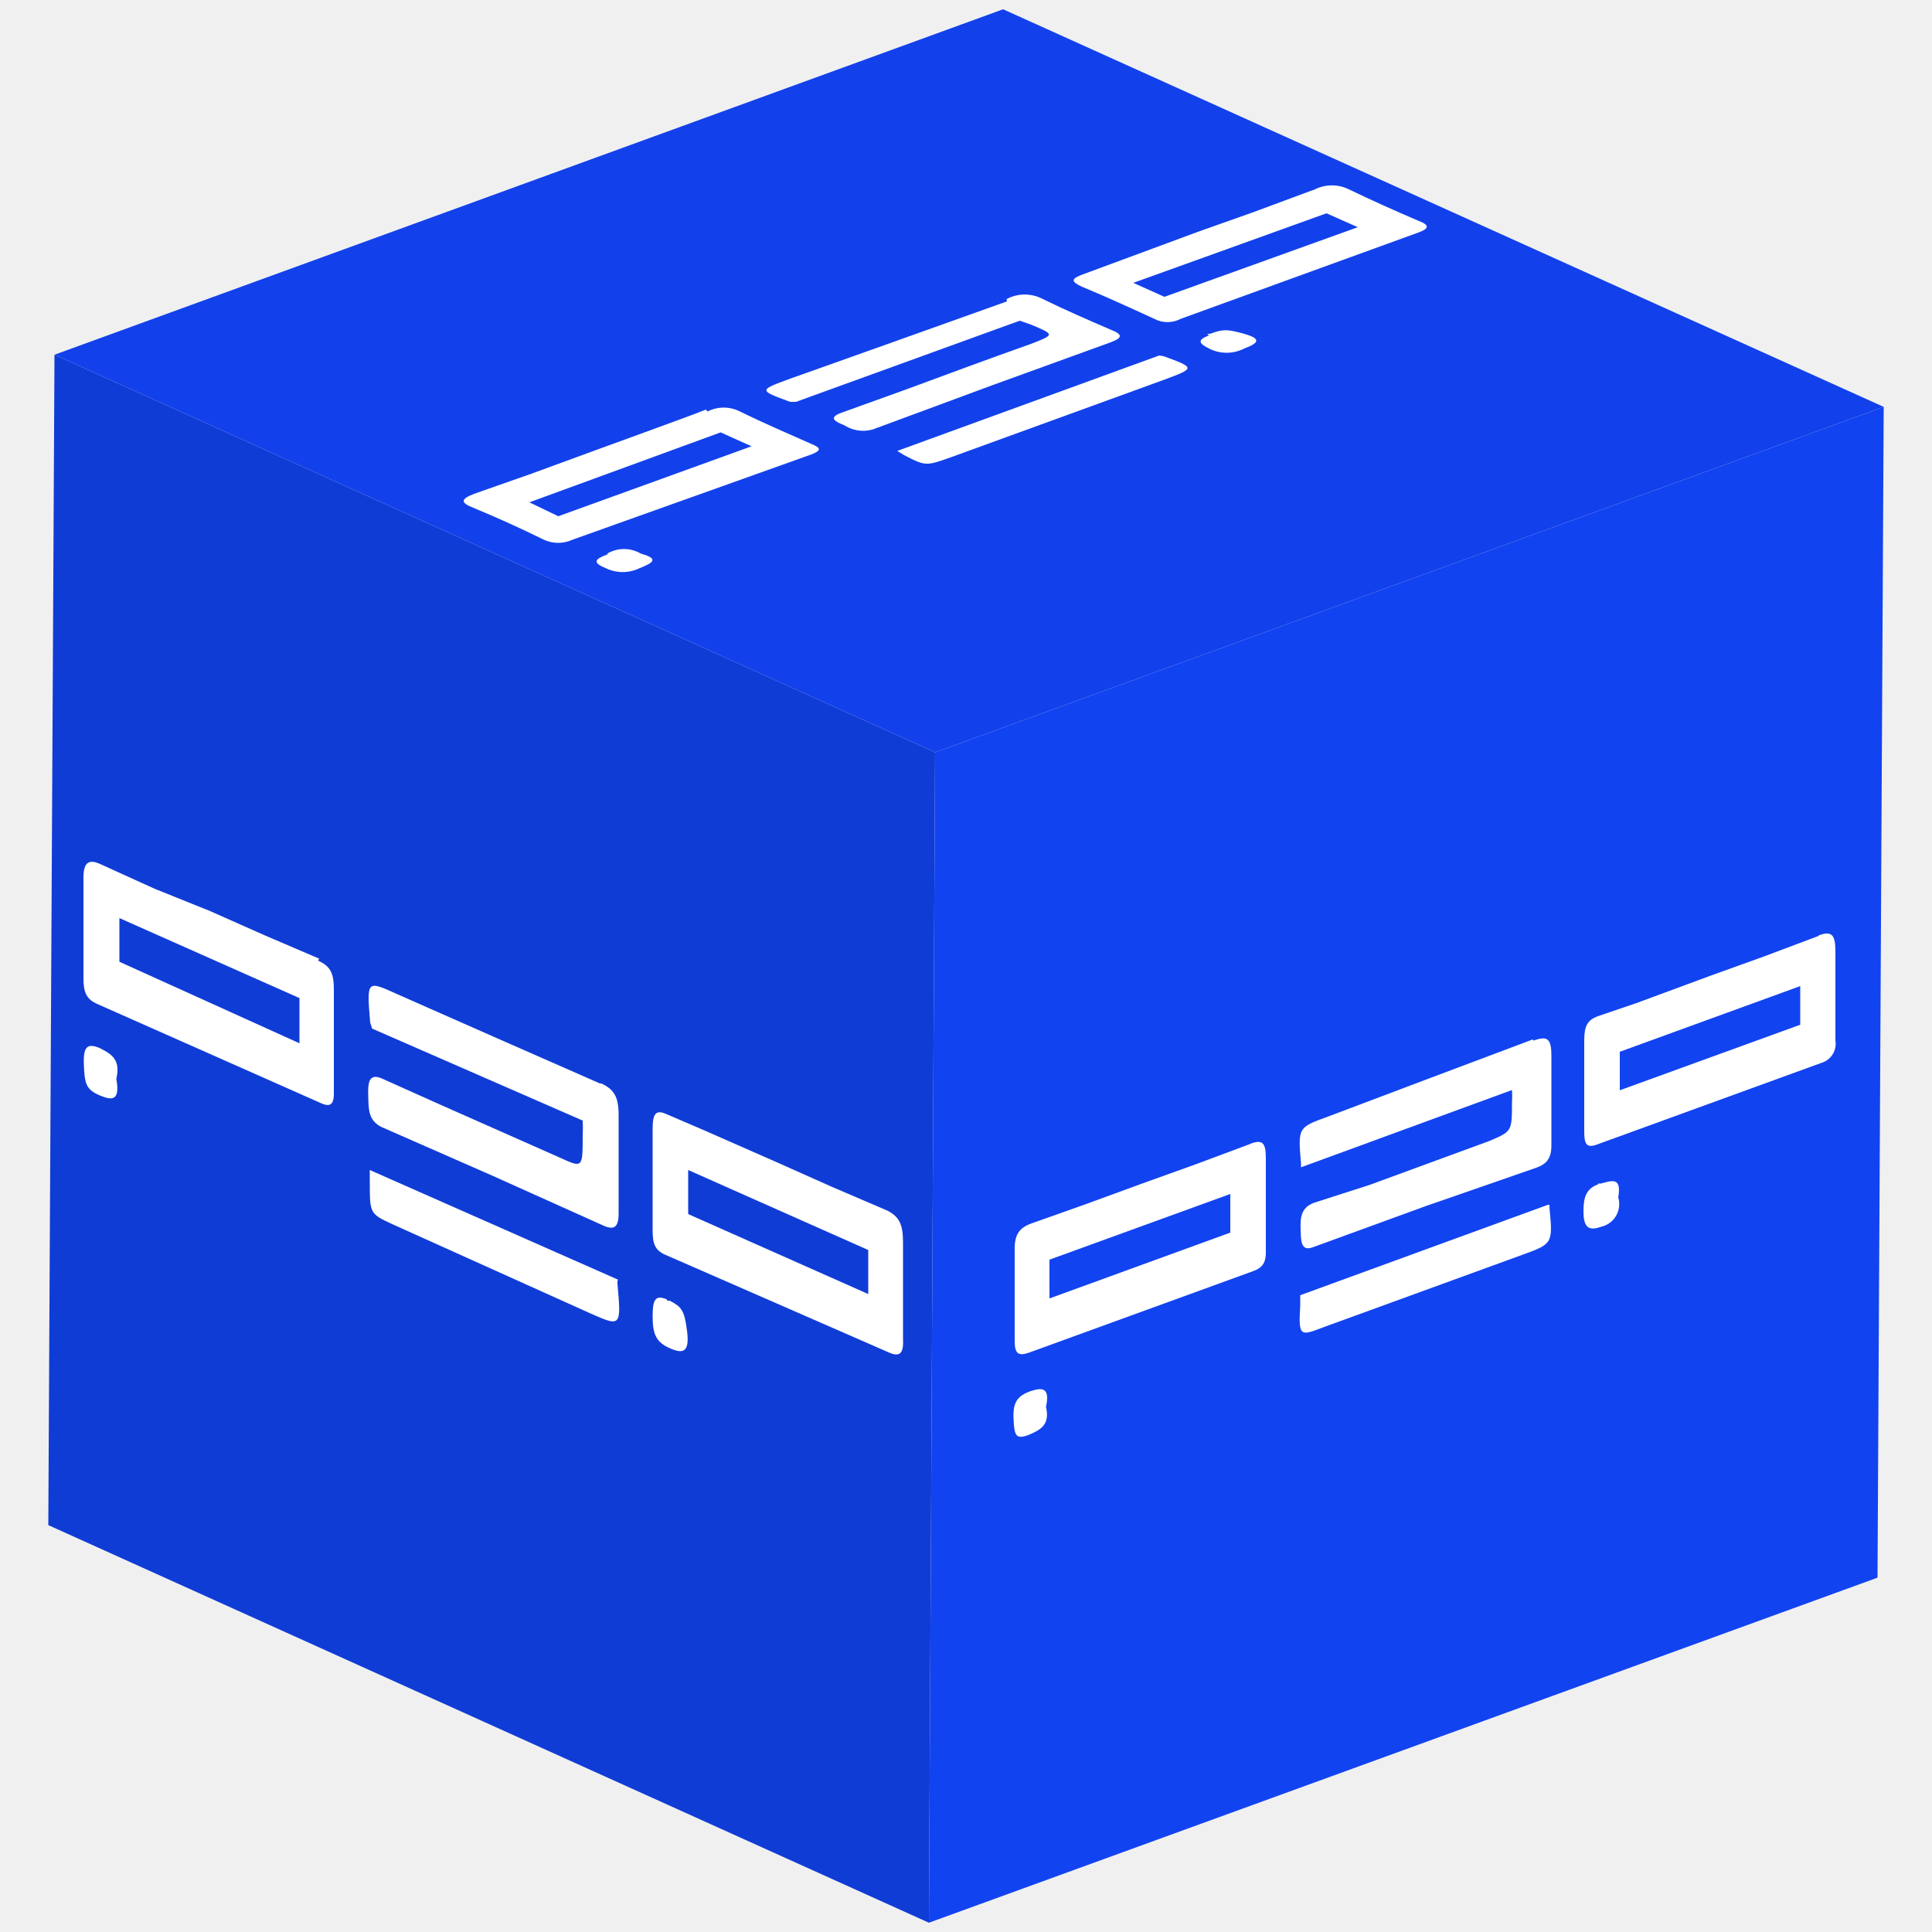
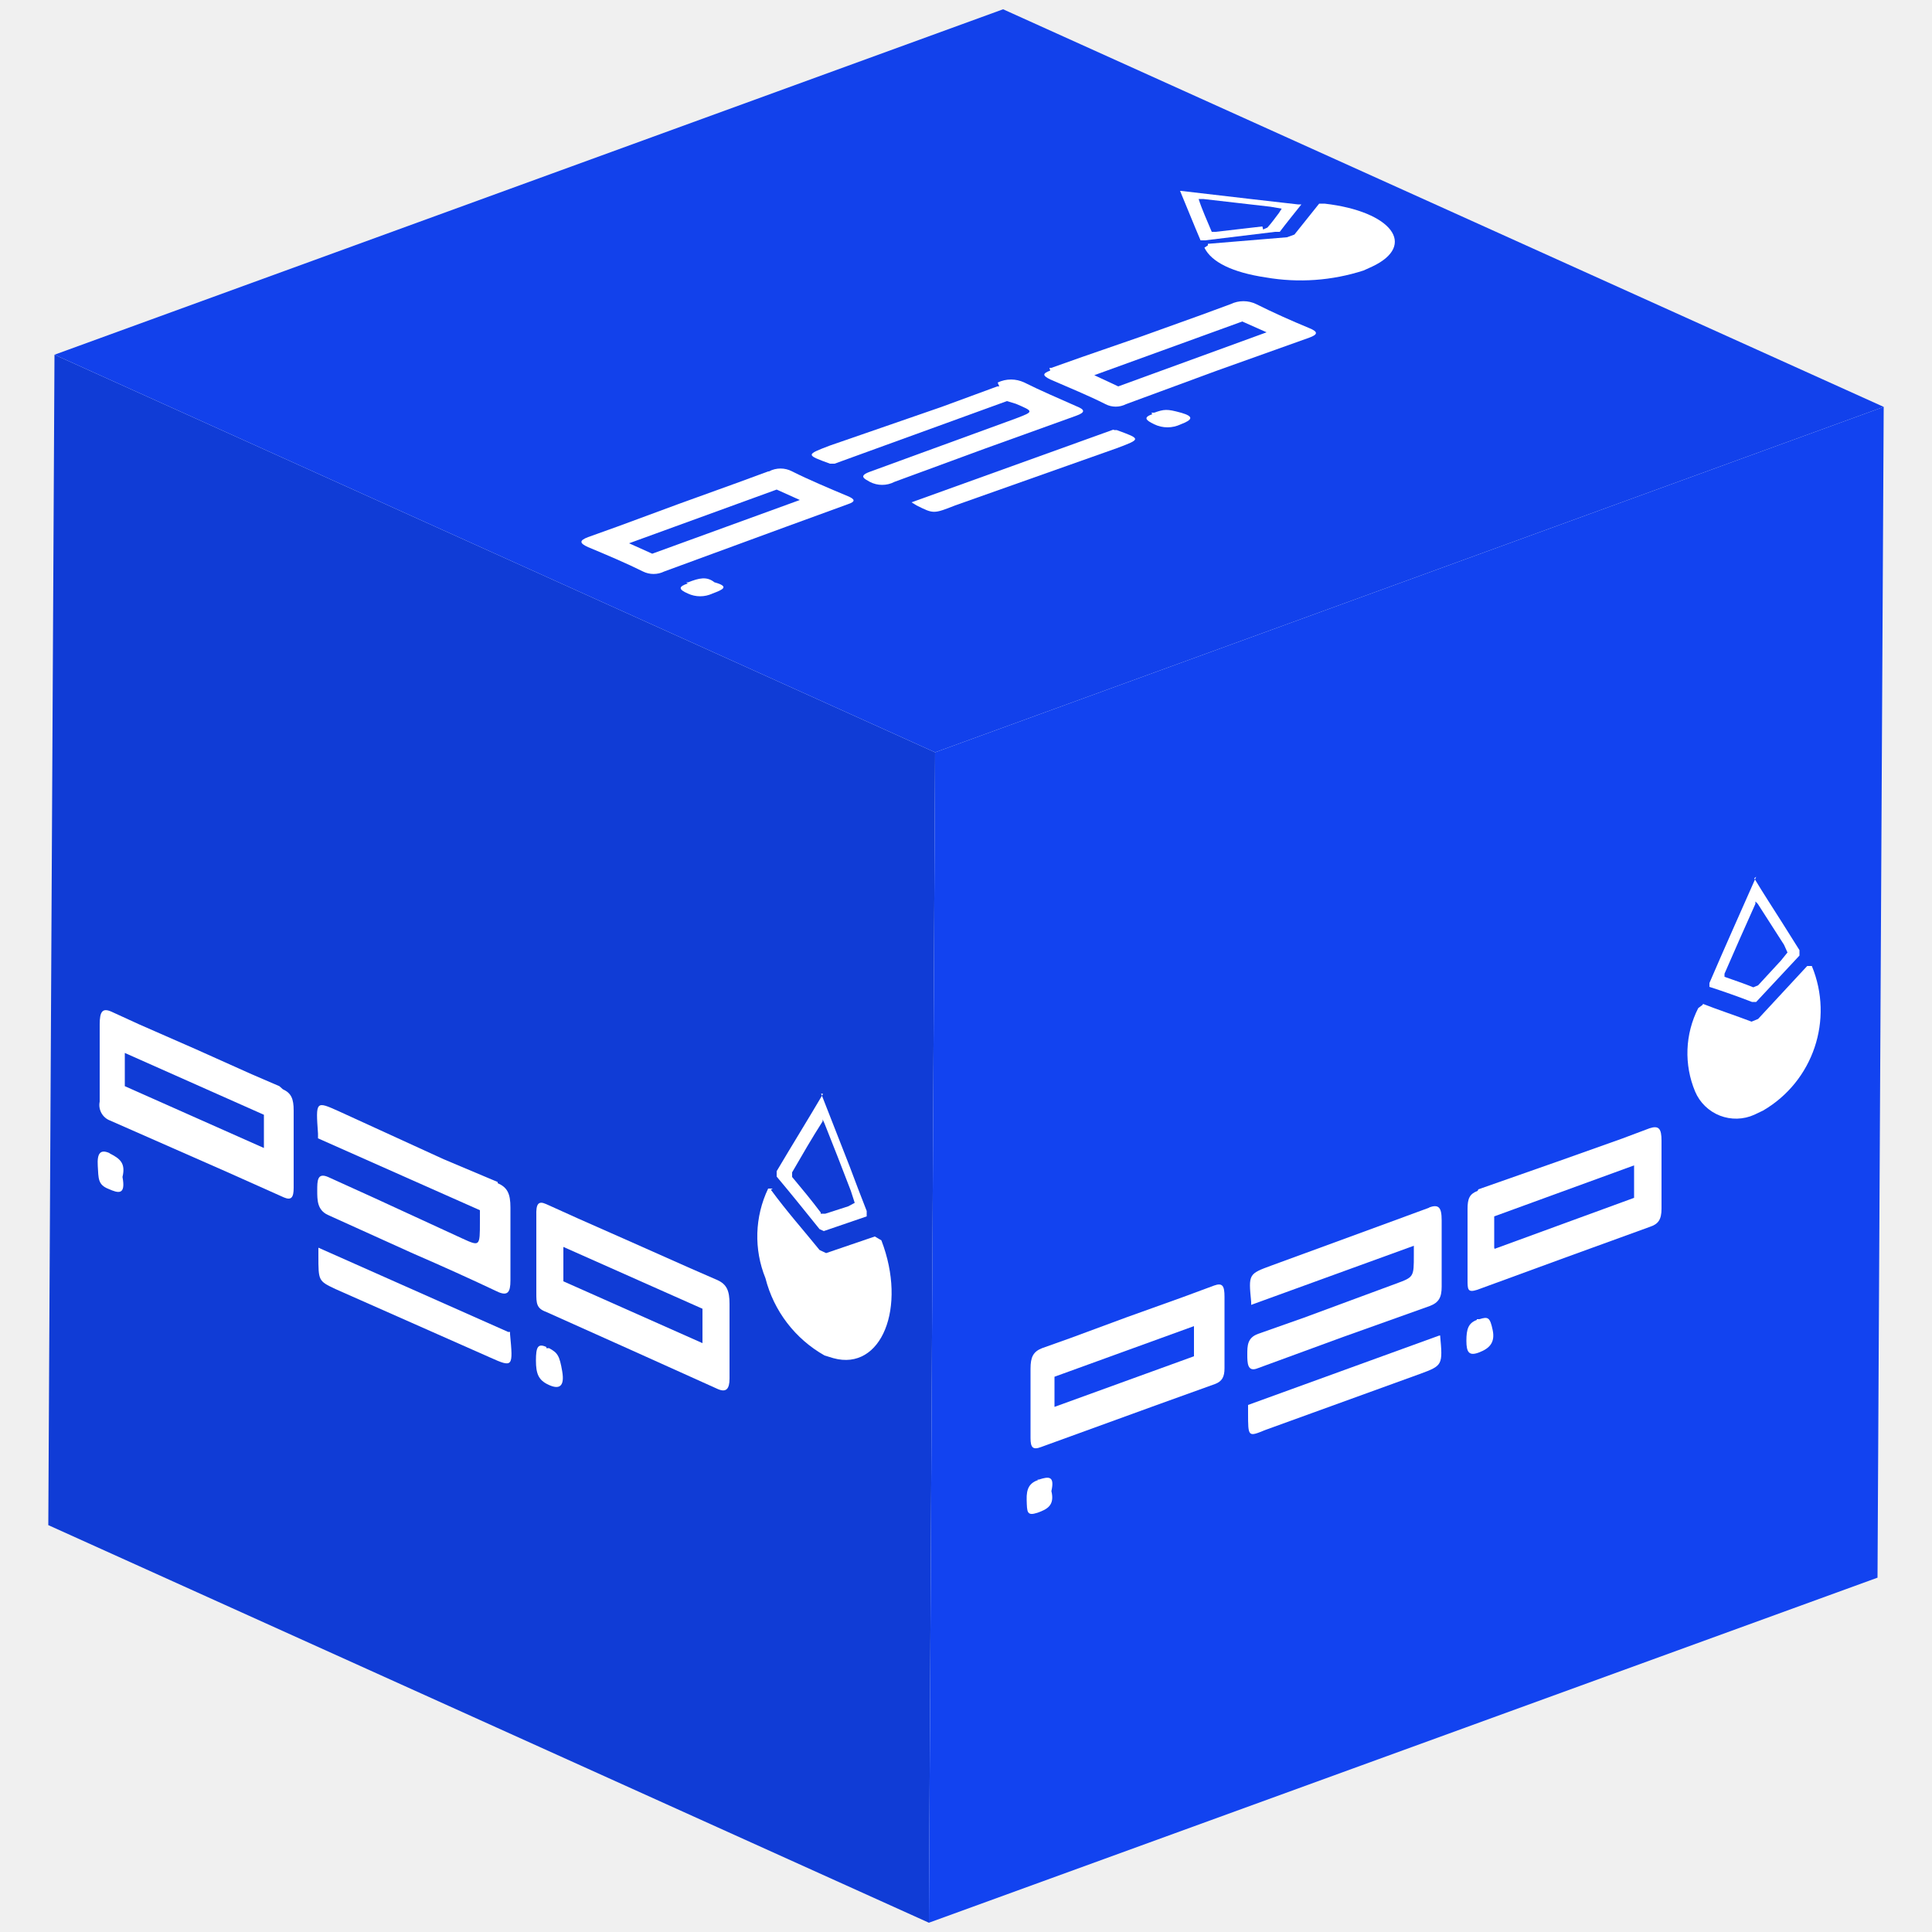
<svg xmlns="http://www.w3.org/2000/svg" id="Capa_1" data-name="Capa 1" width="50" height="50" viewBox="0 0 50 50">
  <defs>
    <clipPath id="clip-path">
      <polygon points="24.04 49.76 1.25 39.47 1.41 9.18 24.2 19.47 24.04 49.76" fill="none" />
    </clipPath>
    <clipPath id="clip-path-2">
      <polygon points="24.2 19.47 1.41 9.18 25.96 0.24 48.75 10.53 24.2 19.47" fill="none" />
    </clipPath>
    <clipPath id="clip-path-3">
      <polygon points="48.75 10.53 48.59 40.83 24.04 49.76 24.2 19.47 48.75 10.53" fill="none" />
    </clipPath>
  </defs>
  <g id="Figment_lido">
    <g style="isolation: isolate">
      <g>
        <polygon points="24.04 49.76 1.25 39.47 1.41 9.18 24.2 19.47 24.04 49.76" fill="#103cd6" />
        <g style="isolation: isolate">
          <g clip-path="url(#clip-path)">
            <g>
-               <path d="M17.81,31.42V30.28l4.66,2.07v1.14l-4.66-2.07m5.13-.1-1.4-.6-1.39-.62-1.91-.84-1-.43,0,0c-.27-.12-.35,0-.35.38,0,.88,0,1.75,0,2.62,0,.34.05.52.32.64L23,35c.27.12.39.05.37-.34,0-.85,0-1.69,0-2.51,0-.47-.1-.68-.45-.84" fill="#fff" />
-               <path d="M3.09,24.89V23.76l4.66,2.07V27L3.09,24.89m5.17-.08-1.4-.6-1.42-.63L4,23l-1.41-.64c-.33-.15-.44,0-.43.41,0,.87,0,1.73,0,2.56,0,.37.09.53.35.65l5.82,2.58c.24.1.32,0,.31-.32,0-.88,0-1.76,0-2.62,0-.43-.08-.61-.41-.76" fill="#fff" />
-               <path d="M15.55,28.05l-2.64-1.16-2.65-1.17c-.77-.35-.77-.35-.68.74l.05.16L15.08,29a3.61,3.61,0,0,1,0,.39c0,.84,0,.84-.59.57l-3.07-1.36c-.52-.23-1-.45-1.54-.69h0c-.35-.15-.36.14-.35.47s0,.62.35.79l2.87,1.26,2.87,1.29c.31.14.4,0,.39-.38,0-.82,0-1.65,0-2.47,0-.48-.11-.68-.47-.84" fill="#fff" />
-               <path d="M16,33.12,9.57,30.28l0,.29c0,.84,0,.84.58,1.11L15.3,34c.77.34.78.33.68-.77l0-.09" fill="#fff" />
-               <path d="M17.26,33.63c-.3-.13-.37,0-.37.44s.08.66.44.82.52.1.45-.45-.15-.62-.45-.78l-.07,0" fill="#fff" />
-               <path d="M2.62,27.14c-.34-.15-.47-.09-.45.41s.06.64.39.79h0c.31.13.56.19.45-.42.11-.47-.09-.63-.42-.79" fill="#fff" />
+               <path d="M14.58,33.16v-.89l3.6,1.6v.89l-3.6-1.6m-.45-2c-.2-.09-.26,0-.25.3,0,.67,0,1.36,0,2,0,.26,0,.4.25.49l2.23,1,2.22,1c.21.09.3,0,.3-.27,0-.64,0-1.3,0-1.94,0-.33-.07-.5-.31-.61l0,0-.71-.31-1.44-.64-1.47-.65-.73-.33,0,0" fill="#fff" />
+               <path d="M3.23,28.11v-.86l3.6,1.6v.86l-3.6-1.6m4,0,0,0-.72-.31-1.45-.65-1.46-.64-.72-.33,0,0c-.23-.1-.3,0-.3.33,0,.66,0,1.33,0,2a.43.43,0,0,0,.27.49l3,1.32,1.5.67c.19.08.25,0,.25-.25,0-.68,0-1.37,0-2,0-.3-.06-.45-.28-.55" fill="#fff" />
+               <path d="M12.88,30.59l0,0L11.48,30,8.77,28.76c-.6-.27-.6-.27-.54.58l0,.12,4.19,1.86,0,.3c0,.64,0,.64-.46.43L9.68,31l-1.19-.54c-.28-.12-.28.1-.28.35s0,.5.27.63l2.21,1c.74.32,1.47.65,2.21,1,.24.1.31,0,.31-.3,0-.62,0-1.26,0-1.89,0-.36-.08-.52-.33-.63" fill="#fff" />
+               <path d="M13.15,34.47,8.24,32.29l0,.21c0,.65,0,.65.44.86l4,1.77c.6.27.6.25.52-.6l0-.06" fill="#fff" />
+               <path d="M14.14,34.86c-.22-.1-.27,0-.27.35s.07.51.33.63.42.06.35-.35-.12-.48-.34-.6l-.07,0" fill="#fff" />
+               <path d="M2.83,29.84c-.23-.1-.32,0-.3.33s0,.49.28.6h0c.25.11.45.17.36-.31.09-.37-.08-.48-.33-.61l0,0" fill="#fff" />
+               <path d="M20,30.76h-.12a2.87,2.87,0,0,0-.07,2.32,3.2,3.2,0,0,0,1.53,2l.23.07c1.24.34,1.91-1.31,1.24-3.05L22.64,32l-1.26.43-.17-.08c-.43-.53-.85-1-1.26-1.56" fill="#fff" />
+               <path d="M21.24,31.38c-.24-.32-.49-.62-.74-.92l0-.12c.26-.45.52-.9.79-1.32l0-.05.05.11c.23.58.46,1.16.68,1.74l.1.31-.17.09-.59.19-.12,0m.06-3.1c-.4.68-.81,1.34-1.2,2l0,.14c.37.44.74.9,1.11,1.36l.11.05,1.11-.38,0-.14c-.15-.38-.29-.75-.44-1.15l-.74-1.89" fill="#fff" />
            </g>
          </g>
        </g>
      </g>
      <g>
        <polygon points="24.2 19.47 1.41 9.18 25.96 0.24 48.75 10.53 24.2 19.47" fill="#1241eb" />
        <g style="isolation: isolate">
          <g clip-path="url(#clip-path-2)">
            <g>
-               <path d="M30.13,7.68l-.8-.36,5-1.8.81.36-5,1.8m3.78-2.74-1.48.55L31,6l-2,.74-1,.37h0c-.29.11-.28.18,0,.31.65.27,1.26.55,1.87.83a.73.73,0,0,0,.69,0l6.14-2.23c.28-.1.32-.19,0-.31-.61-.26-1.21-.53-1.77-.8a1,1,0,0,0-.92,0" fill="#fff" />
-               <path d="M14.49,13.38,13.7,13l4.95-1.81.8.36-5,1.81m3.82-2.76c-.48.19-1,.37-1.48.55l-1.51.55-1.5.55-1.51.53c-.36.14-.36.23,0,.37.63.26,1.24.54,1.81.82a.88.88,0,0,0,.73,0L21,11.76c.26-.1.25-.17,0-.27-.63-.28-1.26-.55-1.85-.84a.92.92,0,0,0-.84,0" fill="#fff" />
-               <path d="M26.06,7.8l-2.8,1-2.81,1c-.82.3-.82.3,0,.6l.15,0,5.79-2.1.29.1c.62.26.62.26,0,.5-1.1.39-2.18.79-3.26,1.19l-1.64.59h0c-.36.13-.17.23.08.33a.89.89,0,0,0,.82.07l3-1.11,3.06-1.11c.33-.12.31-.21,0-.33-.58-.25-1.18-.51-1.75-.79a1,1,0,0,0-.94,0" fill="#fff" />
-               <path d="M30,9.2l-6.78,2.47.18.11c.56.29.57.28,1.22.05l5.5-2c.81-.3.82-.31,0-.61L30,9.2" fill="#fff" />
-               <path d="M31.29,8.68c-.32.12-.26.21,0,.34a1,1,0,0,0,.91,0c.37-.14.46-.25,0-.38s-.55-.12-.89,0l-.07,0" fill="#fff" />
-               <path d="M15.74,14.34c-.36.13-.42.22-.05.37a1,1,0,0,0,.85,0h0c.32-.13.56-.24.05-.38a.86.86,0,0,0-.88,0" fill="#fff" />
+               <path d="M28.94,10l-.62-.29,3.83-1.39.63.28L28.94,10m-1.76-.41c-.21.08-.2.13,0,.23.48.21,1,.42,1.43.64a.58.58,0,0,0,.53,0l2.36-.87,2.38-.85c.22-.08.25-.15,0-.25-.46-.19-.93-.4-1.37-.62a.76.76,0,0,0-.66,0l0,0-.76.28-1.53.55L28,9.24l-.79.28-.05,0" fill="#fff" />
+               <path d="M16.88,14.33l-.6-.27,3.82-1.39.6.27-3.82,1.39m3-2.13h0l-.76.28-1.55.56L16,13.62l-.78.28h0c-.24.09-.22.16,0,.26.48.2,1,.42,1.42.63a.62.62,0,0,0,.55,0l3.16-1.16,1.59-.58c.21-.07.19-.13,0-.21-.5-.21-1-.42-1.44-.64a.64.64,0,0,0-.6,0" fill="#fff" />
+               <path d="M25.86,10l-.05,0-1.44.53-2.89,1c-.63.24-.63.24,0,.47l.12,0,4.46-1.62.23.07c.47.2.47.2,0,.38l-2.52.92-1.26.46c-.3.11-.14.18,0,.26a.69.69,0,0,0,.64,0l2.34-.86,2.36-.85c.25-.09.23-.16,0-.25-.45-.2-.92-.4-1.34-.61a.8.8,0,0,0-.69,0" fill="#fff" />
+               <path d="M28.81,11.12,23.59,13l.13.08c.44.22.44.22,1,0L28.9,11.6c.64-.24.63-.24,0-.47h-.06" fill="#fff" />
+               <path d="M29.82,10.72c-.23.08-.18.15.05.26a.79.79,0,0,0,.69,0c.29-.11.36-.2,0-.3s-.43-.09-.69,0l-.07,0" fill="#fff" />
+               <path d="M17.8,15.1c-.24.08-.25.15,0,.26a.75.75,0,0,0,.64,0h0c.27-.1.45-.18.05-.29-.2-.16-.4-.11-.68,0l-.05,0" fill="#fff" />
+               <path d="M31.26,6.35l-.09.06c.18.37.72.64,1.59.77A5.29,5.29,0,0,0,35.29,7l.22-.1c1.17-.55.51-1.43-1.23-1.63l-.14,0-.64.8-.19.07-2.05.17" fill="#fff" />
+               <path d="M32.67,5.86,31.46,6l-.1,0c-.12-.29-.25-.57-.34-.85l0,0h.12l1.74.2.29.05-.07.11c-.1.13-.19.26-.3.38l-.11.05m-2.15-1c.18.43.35.86.53,1.28l.12,0L33,6l.12,0c.18-.24.37-.47.56-.71l-.09,0-1.14-.13-1.89-.22" fill="#fff" />
            </g>
          </g>
        </g>
      </g>
      <g>
        <polygon points="48.75 10.53 48.59 40.83 24.04 49.76 24.2 19.47 48.75 10.53" fill="#1243f0" />
        <g style="isolation: isolate">
          <g clip-path="url(#clip-path-3)">
            <g>
-               <path d="M41.92,28.22v-1l4.67-1.7v1l-4.68,1.7m5.16-4-1.41.53-1.39.5-1.92.71-1,.34h0c-.27.1-.35.26-.35.62,0,.78,0,1.58,0,2.37,0,.32.06.43.33.33l5.8-2.11a.52.52,0,0,0,.37-.59c0-.77,0-1.53,0-2.29,0-.44-.09-.55-.44-.42" fill="#fff" />
-               <path d="M27.16,33.6v-1l4.68-1.7v1l-4.67,1.7m5.2-4-1.42.53-1.42.51-1.42.52-1.41.5c-.34.12-.45.31-.44.71,0,.77,0,1.55,0,2.33,0,.33.09.4.36.31l5.83-2.12c.24-.09.32-.24.31-.53,0-.79,0-1.58,0-2.38,0-.4-.08-.5-.4-.38" fill="#fff" />
-               <path d="M39.67,26.9l-2.66,1-2.65,1c-.77.28-.77.28-.69,1.21l0,.1,5.46-2a2.23,2.23,0,0,1,0,.32c0,.75,0,.75-.59,1l-3.08,1.13L34,31.13h0c-.34.13-.35.4-.34.69s0,.59.34.45l2.88-1.05,2.88-1c.31-.11.4-.29.39-.64,0-.74,0-1.48,0-2.25,0-.45-.1-.53-.46-.4" fill="#fff" />
-               <path d="M40.06,31.18l-6.41,2.34,0,.27c-.05.8,0,.79.57.57l5.19-1.89c.77-.28.78-.29.69-1.21l0-.08" fill="#fff" />
-               <path d="M41.36,30.65c-.3.11-.38.32-.38.69s.09.54.45.41a.6.6,0,0,0,.45-.76c.09-.53-.15-.44-.45-.36l-.07,0" fill="#fff" />
-               <path d="M26.68,36c-.34.12-.47.28-.45.71s.05.55.38.43h0c.31-.13.57-.26.46-.73.11-.51-.1-.51-.42-.4" fill="#fff" />
+               <path d="M38.67,32.29v-.81l3.62-1.32V31l-3.61,1.32m-.44-1.5c-.21.08-.26.2-.26.47,0,.6,0,1.22,0,1.83,0,.25,0,.34.25.26l2.24-.82,2.23-.81c.21-.07.3-.18.3-.47,0-.57,0-1.16,0-1.76,0-.31-.07-.4-.31-.32l0,0-.72.27L40.48,30,39,30.52l-.74.26h0" fill="#fff" />
+               <path d="M27.29,36.41v-.78l3.61-1.31v.78l-3.61,1.31m4.05-3.11,0,0-.73.27-1.45.52-1.46.54-.73.26h0c-.23.09-.3.23-.3.53,0,.58,0,1.19,0,1.8,0,.24.06.31.27.23l3-1.09,1.5-.54c.19-.07.25-.19.25-.41,0-.62,0-1.23,0-1.85,0-.28-.05-.37-.27-.29" fill="#fff" />
+               <path d="M37,31.25l0,0-1.36.5-2.73,1c-.6.22-.6.22-.53.94l0,.08,4.21-1.53,0,.24c0,.57,0,.57-.46.74l-2.38.88-1.19.42c-.28.1-.28.31-.28.53s0,.47.27.36l2.21-.81L37,33.8c.24-.09.31-.23.31-.5,0-.56,0-1.14,0-1.72,0-.34-.08-.42-.33-.33" fill="#fff" />
+               <path d="M37.23,34.57,32.3,36.36l0,.21c0,.62,0,.62.44.44l4-1.45c.6-.22.6-.23.53-1l0,0" fill="#fff" />
+               <path d="M38.22,34.16c-.22.08-.27.24-.27.54s.07.4.33.3.42-.25.35-.58-.12-.35-.34-.28l-.07,0" fill="#fff" />
+               <path d="M26.87,38.3c-.22.08-.31.21-.3.52s0,.42.28.33h0c.25-.09.45-.19.36-.56.09-.4-.07-.38-.32-.3l-.05,0" fill="#fff" />
+               <path d="M44.07,26l-.12.09a2.57,2.57,0,0,0-.08,2.16,1.15,1.15,0,0,0,1.53.6l.23-.11A3,3,0,0,0,46.89,25h-.12L45.5,26.37l-.17.07c-.42-.16-.85-.3-1.26-.46" fill="#fff" />
+               <path d="M45.37,25.55c-.24-.1-.49-.18-.74-.27l0-.08c.26-.6.53-1.21.8-1.81l0-.06.06.06.68,1.06.09.2-.17.21-.59.64-.12.05m.07-2.86c-.41.93-.82,1.84-1.21,2.75l0,.1c.37.12.74.25,1.1.39l.11,0,1.12-1.2,0-.14-.44-.7c-.24-.38-.49-.76-.73-1.16" fill="#fff" />
            </g>
          </g>
        </g>
      </g>
    </g>
  </g>
</svg>
